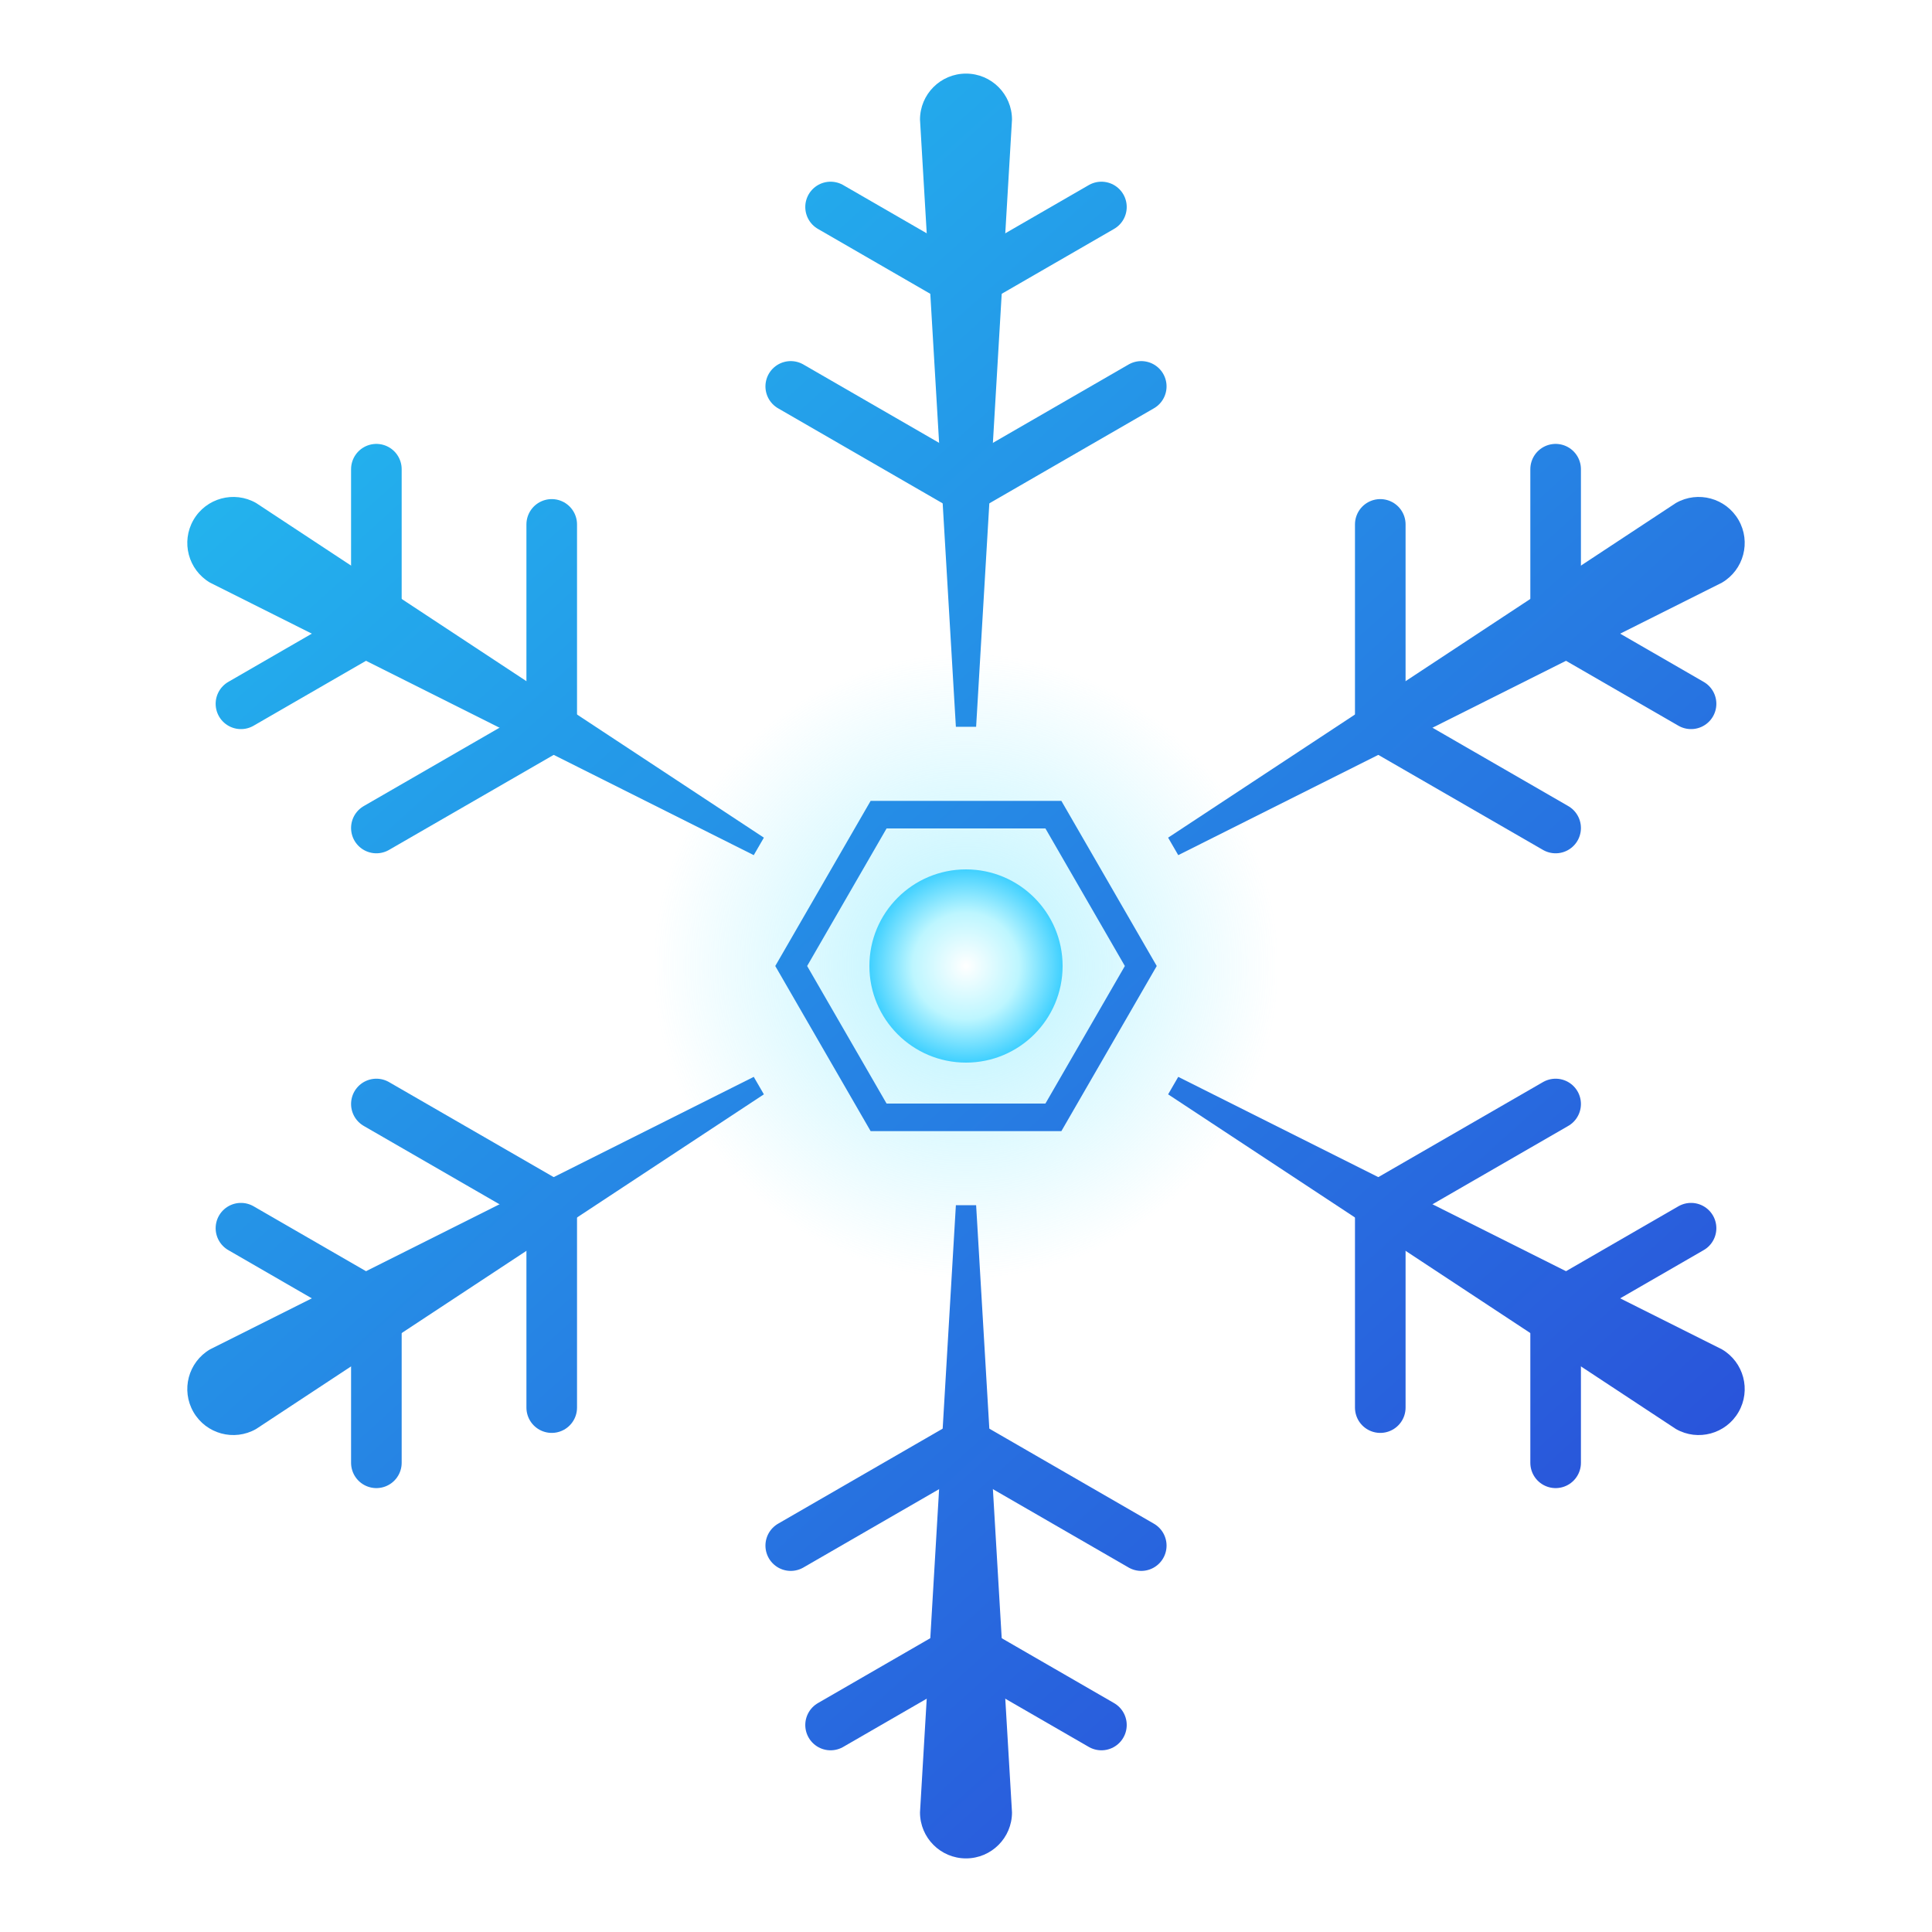
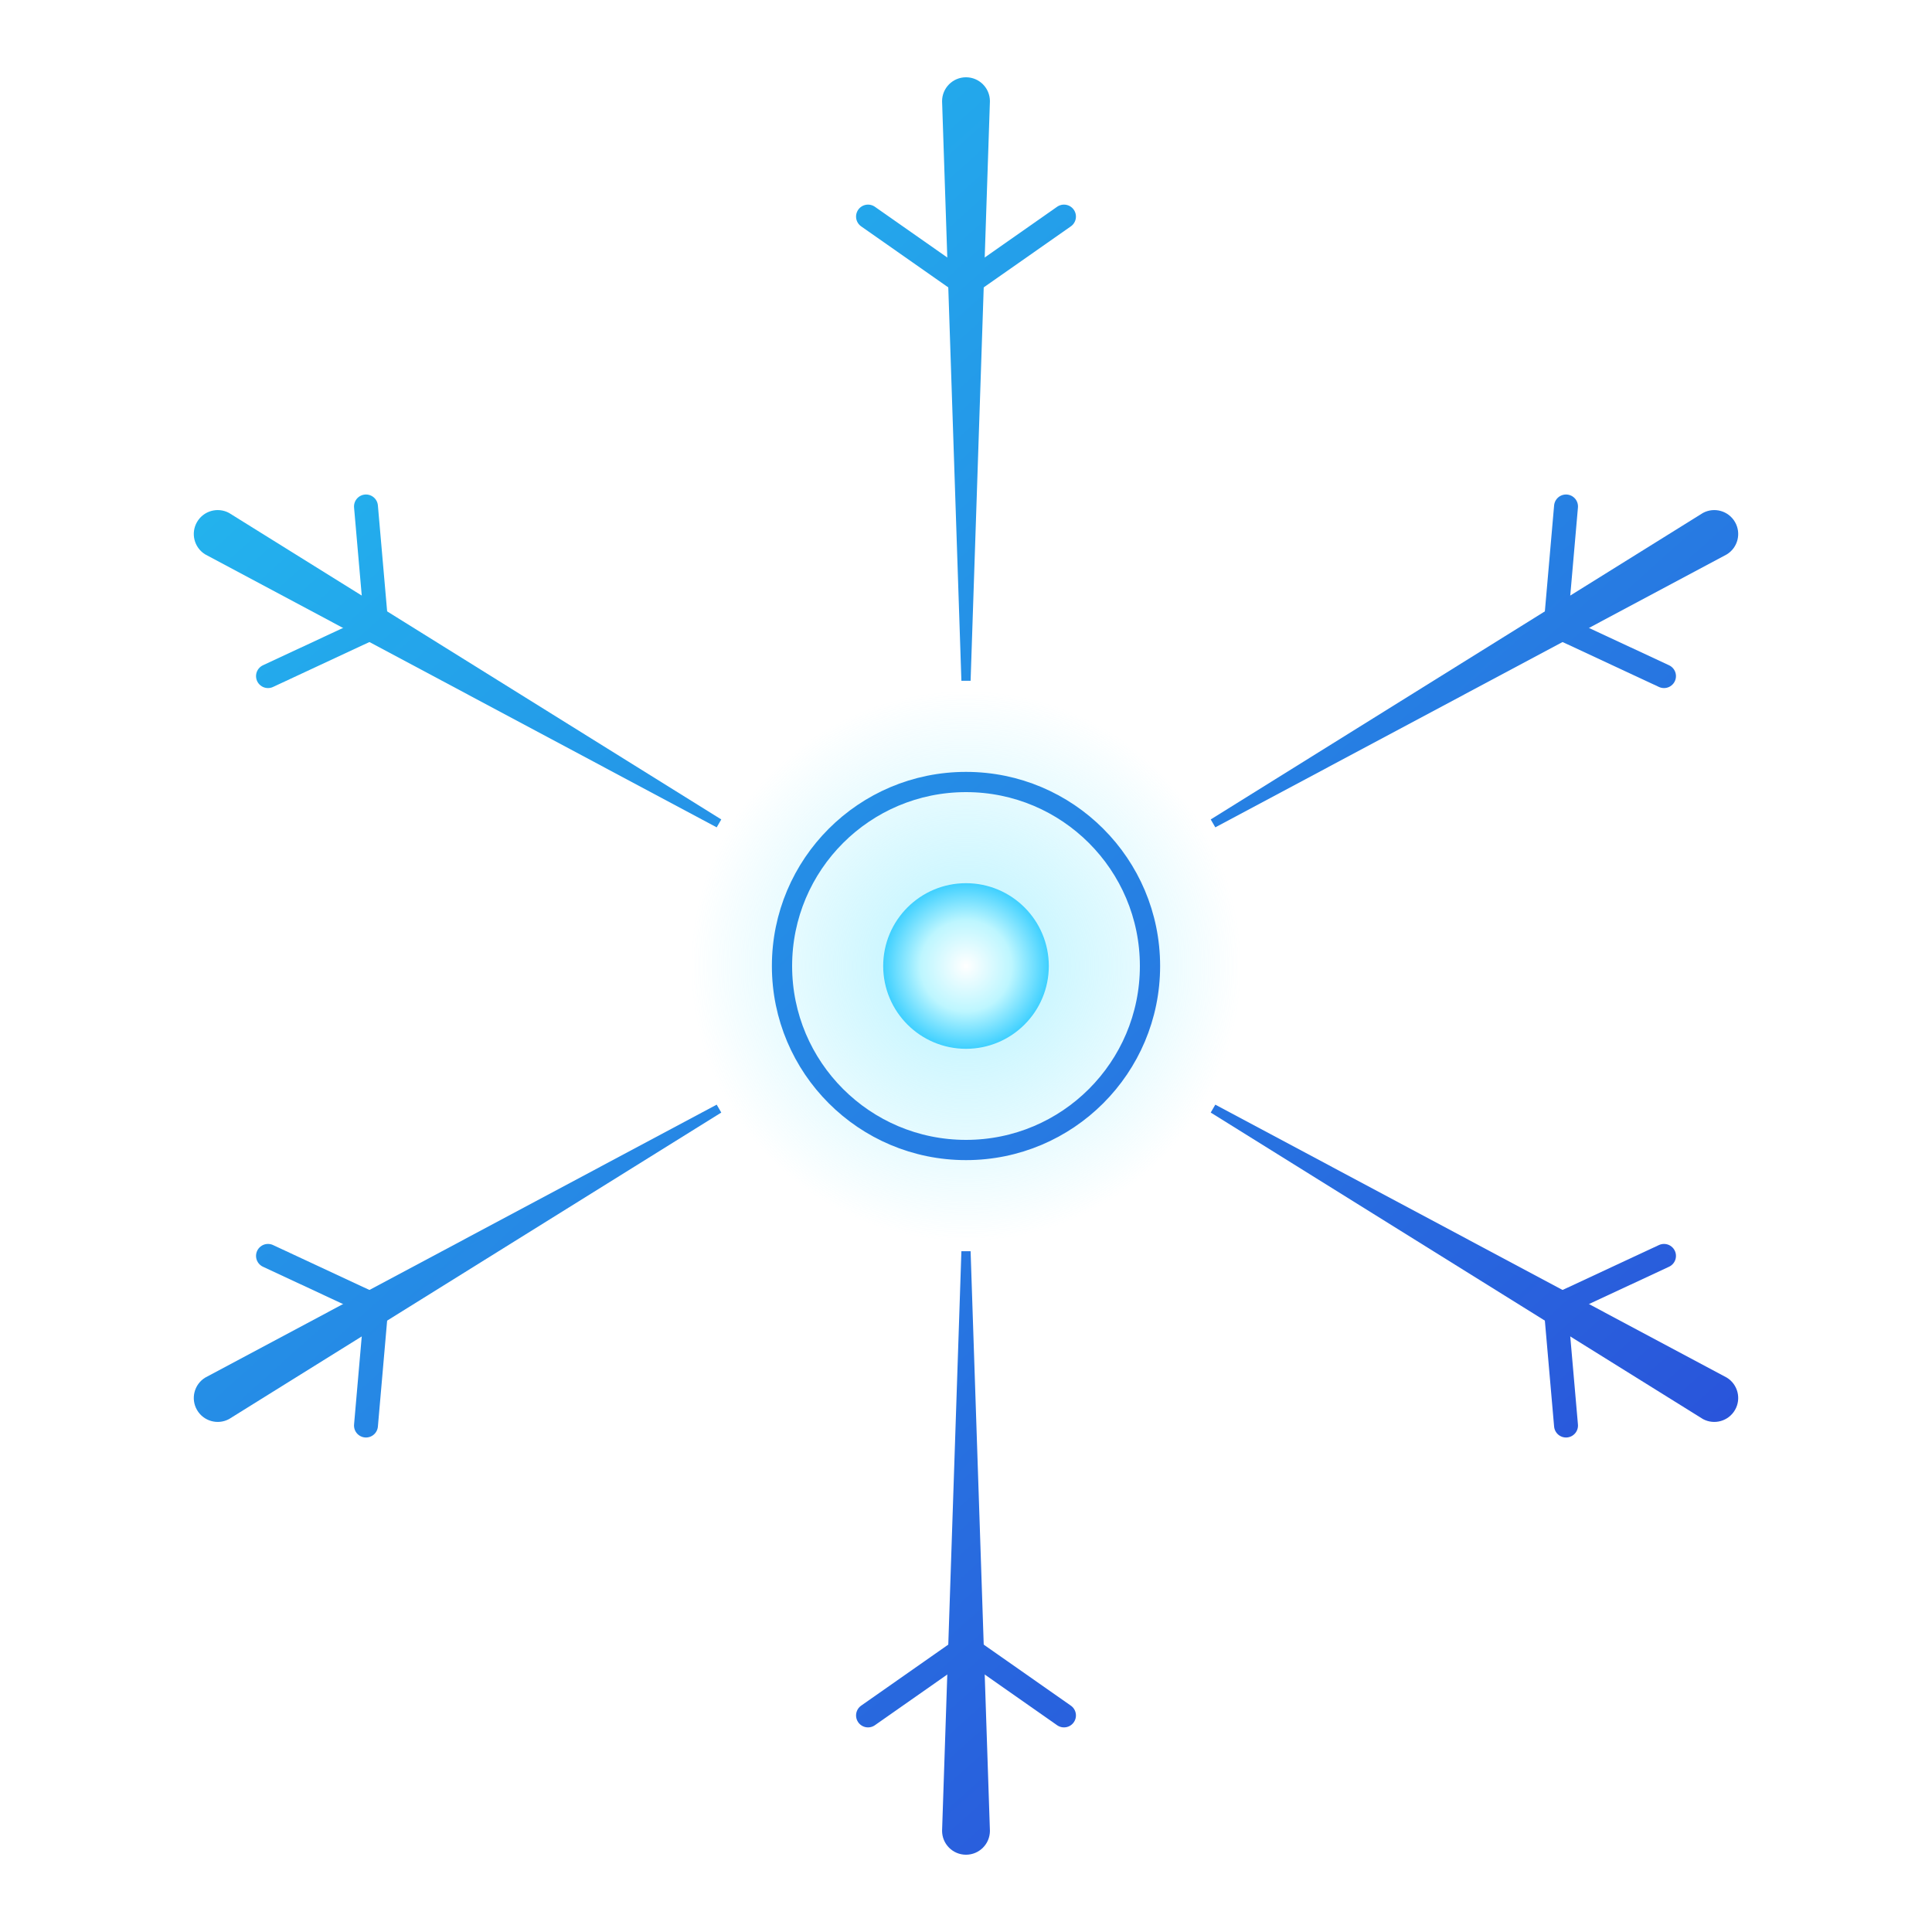
<svg xmlns="http://www.w3.org/2000/svg" viewBox="-105 -105 210 210" width="420" height="420">
  <defs>
    <linearGradient id="ice" gradientUnits="userSpaceOnUse" x1="-90" y1="-100" x2="90" y2="100">
      <stop offset="0" stop-color="#21C8F2" />
      <stop offset="1" stop-color="#2B3FD6" />
    </linearGradient>
    <linearGradient id="txt" x1="0" y1="0" x2="1" y2="0">
      <stop offset="0" stop-color="#21C8F2" />
      <stop offset="1" stop-color="#2B3FD6" />
    </linearGradient>
    <radialGradient id="core">
      <stop offset="0" stop-color="#FFFFFF" />
      <stop offset=".55" stop-color="#BDF6FF" />
      <stop offset="1" stop-color="#3FD0FF" />
    </radialGradient>
    <radialGradient id="glow">
      <stop offset="0" stop-color="#7FE9FF" stop-opacity=".55" />
      <stop offset="1" stop-color="#7FE9FF" stop-opacity="0" />
    </radialGradient>
  </defs>
-   <circle r="34" fill="url(#glow)" />
-   <path d="M-1.10 -26.00L-5.00 -92.00A5 5 0 0 1 5.00 -92.00L1.10 -26.00ZM21.97 -13.95L77.17 -50.33A5 5 0 0 1 82.17 -41.67L23.07 -12.05ZM23.07 12.05L82.17 41.67A5 5 0 0 1 77.17 50.33L21.97 13.95ZM1.10 26.00L5.00 92.00A5 5 0 0 1 -5.00 92.00L-1.10 26.00ZM-21.97 13.95L-77.17 50.33A5 5 0 0 1 -82.17 41.67L-23.07 12.05ZM-23.07 -12.05L-82.17 -41.67A5 5 0 0 1 -77.17 -50.33L-21.97 -13.95Z" fill="url(#ice)" />
-   <path d="M0.00 -52.00L-19.05 -63.00M0.00 -52.00L19.05 -63.00M0.00 -74.00L-14.72 -82.50M0.00 -74.00L14.72 -82.50M45.03 -26.00L45.03 -48.00M45.03 -26.00L64.09 -15.00M64.09 -37.00L64.09 -54.00M64.09 -37.00L78.81 -28.50M45.03 26.00L64.09 15.00M45.03 26.00L45.03 48.00M64.09 37.00L78.81 28.50M64.09 37.00L64.09 54.00M0.00 52.00L19.05 63.00M0.00 52.00L-19.05 63.00M0.00 74.00L14.72 82.50M0.00 74.00L-14.72 82.50M-45.03 26.00L-45.03 48.00M-45.03 26.00L-64.09 15.00M-64.09 37.00L-64.09 54.00M-64.09 37.00L-78.81 28.50M-45.03 -26.00L-64.09 -15.00M-45.03 -26.00L-45.03 -48.00M-64.09 -37.00L-78.81 -28.50M-64.09 -37.00L-64.09 -54.00" fill="none" stroke="url(#ice)" stroke-width="5.5" stroke-linecap="round" />
-   <path d="M9.50 -16.45L19.00 0.00L9.50 16.45L-9.50 16.45L-19.00 0.00L-9.50 -16.45Z" fill="none" stroke="url(#ice)" stroke-width="3" />
-   <circle r="10.5" fill="url(#core)" />
+   <circle r="30" fill="url(#glow)" />
+   <path d="M-0.50 -31.00L-2.60 -94.00A2.6 2.6 0 0 1 2.60 -94.00L0.50 -31.00ZM26.60 -15.93L80.11 -49.25A2.6 2.6 0 0 1 82.71 -44.75L27.10 -15.07ZM27.10 15.07L82.71 44.75A2.6 2.6 0 0 1 80.11 49.25L26.60 15.93ZM0.50 31.00L2.60 94.00A2.6 2.6 0 0 1 -2.60 94.00L-0.50 31.00ZM-26.60 15.93L-80.11 49.25A2.6 2.6 0 0 1 -82.71 44.75L-27.10 15.07ZM-27.10 -15.07L-82.71 -44.75A2.6 2.6 0 0 1 -80.11 -49.25L-26.60 -15.93Z" fill="url(#ice)" />
+   <path d="M0.00 -74.00L-10.65 -81.46M0.00 -74.00L10.65 -81.46M64.09 -37.00L65.22 -49.95M64.09 -37.00L75.87 -31.51M64.09 37.00L75.87 31.51M64.09 37.00L65.22 49.95M0.00 74.00L10.65 81.46M0.00 74.00L-10.65 81.46M-64.09 37.00L-65.22 49.95M-64.09 37.00L-75.87 31.51M-64.09 -37.00L-75.87 -31.51M-64.09 -37.00L-65.22 -49.95" fill="none" stroke="url(#ice)" stroke-width="2.6" stroke-linecap="round" />
+   <circle r="20" fill="none" stroke="url(#ice)" stroke-width="2.2" />
+   <circle r="9" fill="url(#core)" />
</svg>
